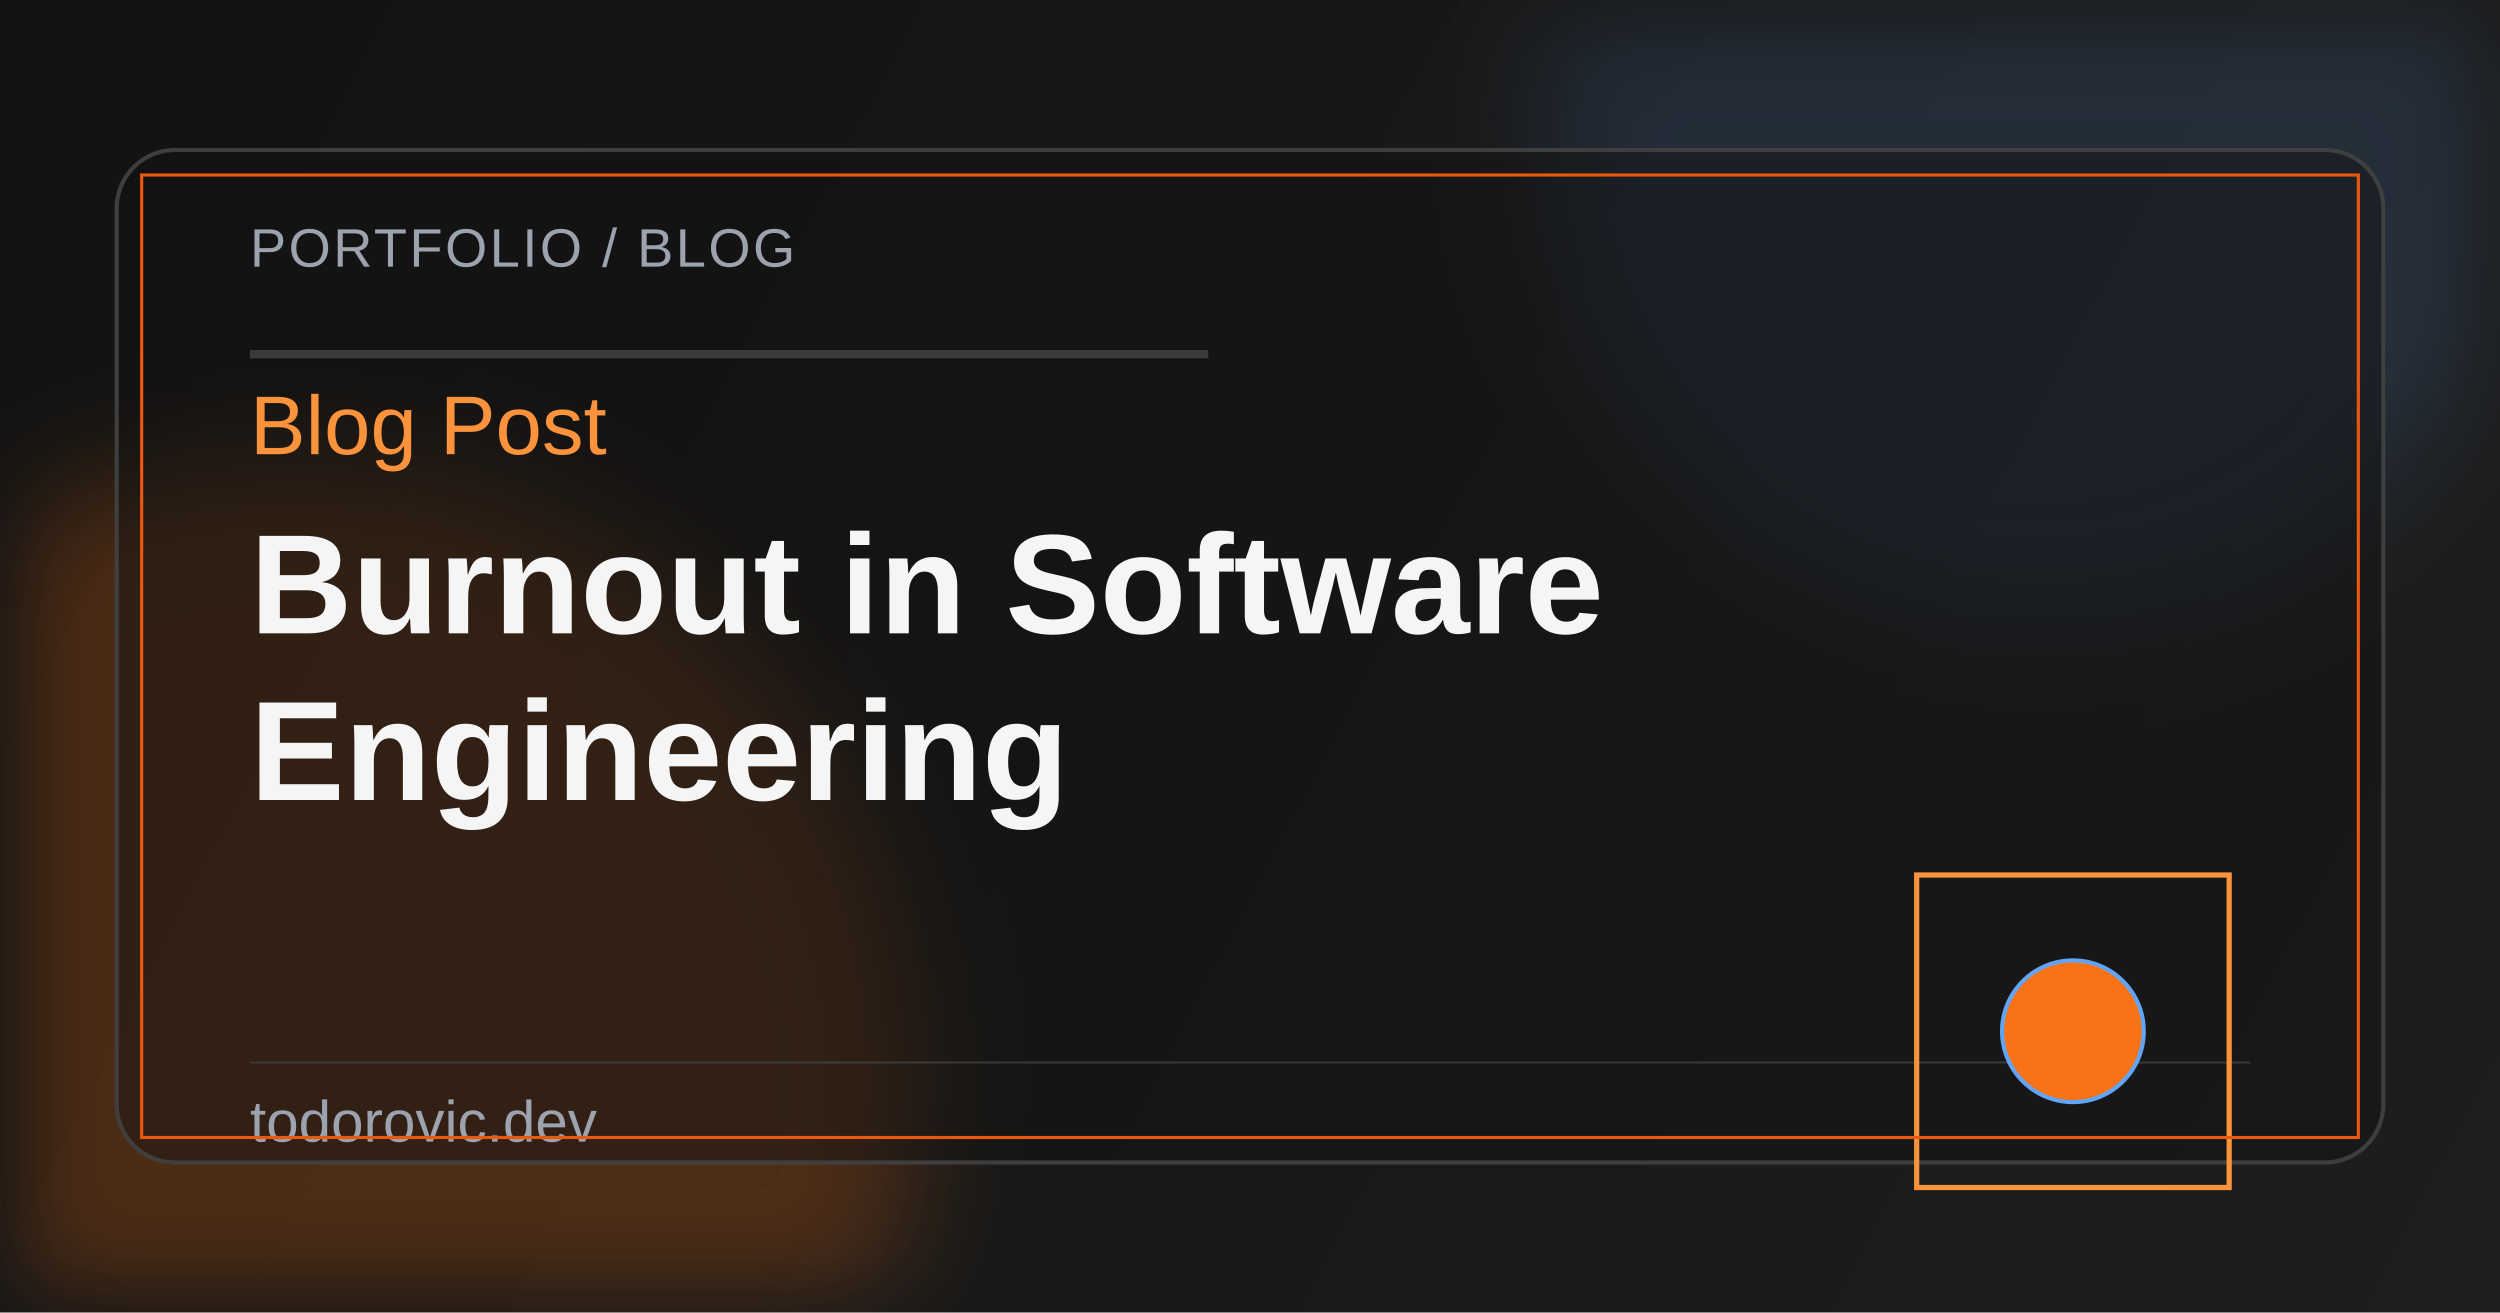
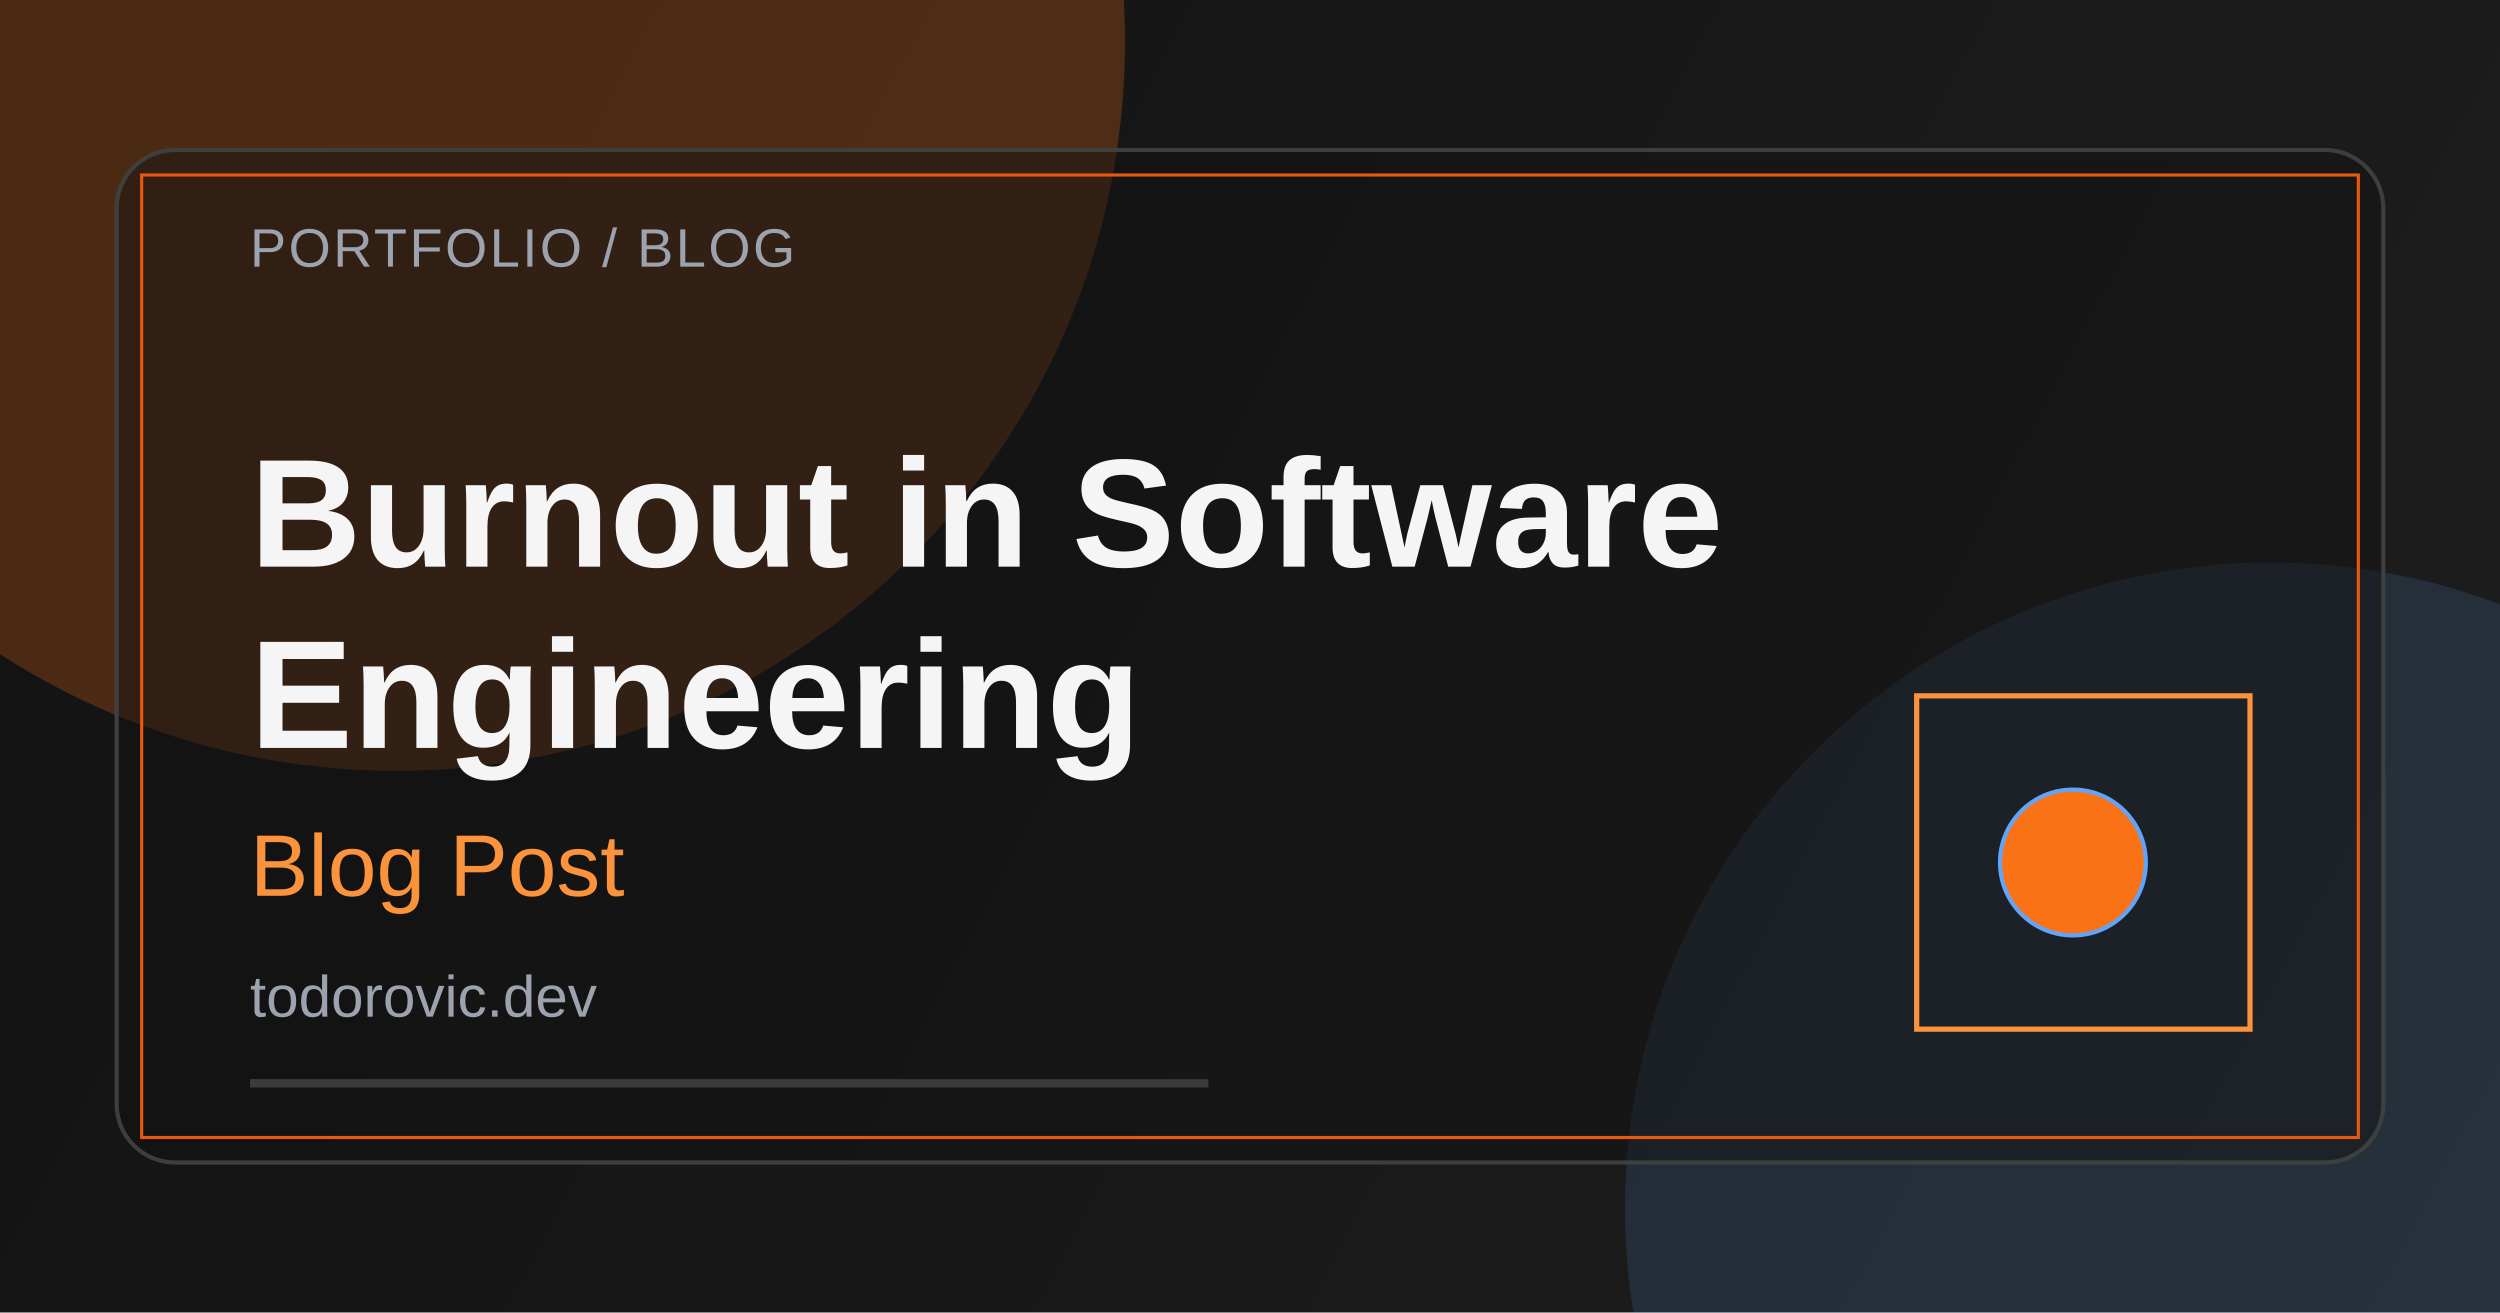
<svg xmlns="http://www.w3.org/2000/svg" width="1200" height="630" viewBox="0 0 1200 630" fill="none">
  <defs>
    <linearGradient id="bg" x1="0" y1="0" x2="1200" y2="630" gradientUnits="userSpaceOnUse">
      <stop offset="0" stop-color="#121212" />
      <stop offset="1" stop-color="#1e1e1e" />
    </linearGradient>
-     <filter id="soft" x="-20%" y="-20%" width="140%" height="140%">
-       <feGaussianBlur stdDeviation="28" />
-     </filter>
  </defs>
  <rect width="1200" height="630" fill="url(#bg)" />
-   <circle cx="140" cy="520" r="300" fill="#f97316" opacity="0.24" filter="url(#soft)" />
-   <circle cx="980" cy="60" r="240" fill="#60a5fa" opacity="0.14" filter="url(#soft)" />
+   <circle cx="190" cy="20" r="350" fill="#f97316" opacity="0.24" />
+   <circle cx="1090" cy="580" r="310" fill="#60a5fa" opacity="0.14" />
  <rect x="56" y="72" width="1088" height="486" rx="28" fill="rgba(18, 18, 18, 0.46)" stroke="#404040" stroke-opacity="0.95" stroke-width="2" />
-   <line x1="120" y1="170" x2="580" y2="170" stroke="#404040" stroke-opacity="0.9" stroke-width="4" />
  <text x="120" y="128" fill="#9ca3af" font-size="26" font-family="Avenir Next, Segoe UI, Arial, sans-serif" letter-spacing="1.2">
    PORTFOLIO / BLOG
  </text>
-   <text x="120" y="218" fill="#fb923c" font-size="40" font-weight="500" font-family="Avenir Next, Segoe UI, Arial, sans-serif">
+   <text x="120" y="272" fill="#f5f5f5" font-size="74" font-weight="700" font-family="Avenir Next, Segoe UI, Arial, sans-serif">Burnout in Software</text>
+   <text x="120" y="359" fill="#f5f5f5" font-size="74" font-weight="700" font-family="Avenir Next, Segoe UI, Arial, sans-serif">Engineering</text>
+   <text x="120" y="430" fill="#fb923c" font-size="42" font-weight="500" font-family="Avenir Next, Segoe UI, Arial, sans-serif">
    Blog Post
  </text>
-   <text y="304" fill="#f5f5f5" font-size="68" font-weight="700" font-family="Avenir Next, Segoe UI, Arial, sans-serif">
-     <tspan x="120" dy="0">Burnout in Software</tspan>
-     <tspan x="120" dy="80">Engineering</tspan>
-   </text>
-   <line x1="120" y1="510" x2="1080" y2="510" stroke="#404040" stroke-opacity="0.8" />
-   <text x="120" y="548" fill="#9ca3af" font-size="28" font-family="Avenir Next, Segoe UI, Arial, sans-serif">
+   <line x1="120" y1="520" x2="580" y2="520" stroke="#404040" stroke-opacity="0.9" stroke-width="4" />
+   <text x="120" y="488" fill="#9ca3af" font-size="28" font-family="Avenir Next, Segoe UI, Arial, sans-serif">
    todorovic.dev
  </text>
-   <rect x="920" y="420" width="150" height="150" fill="none" stroke="#fb923c" stroke-width="2.5" />
-   <circle cx="995" cy="495" r="34" fill="#f97316" />
-   <circle cx="995" cy="495" r="34" fill="none" stroke="#60a5fa" stroke-width="2" />
+   <rect x="920" y="334" width="160" height="160" fill="none" stroke="#fb923c" stroke-width="2.5" />
+   <circle cx="995" cy="414" r="35" fill="#f97316" />
+   <circle cx="995" cy="414" r="35" fill="none" stroke="#60a5fa" stroke-width="2" />
  <rect x="68" y="84" width="1064" height="462" fill="none" stroke="#ea580c" stroke-width="1.5" />
</svg>
